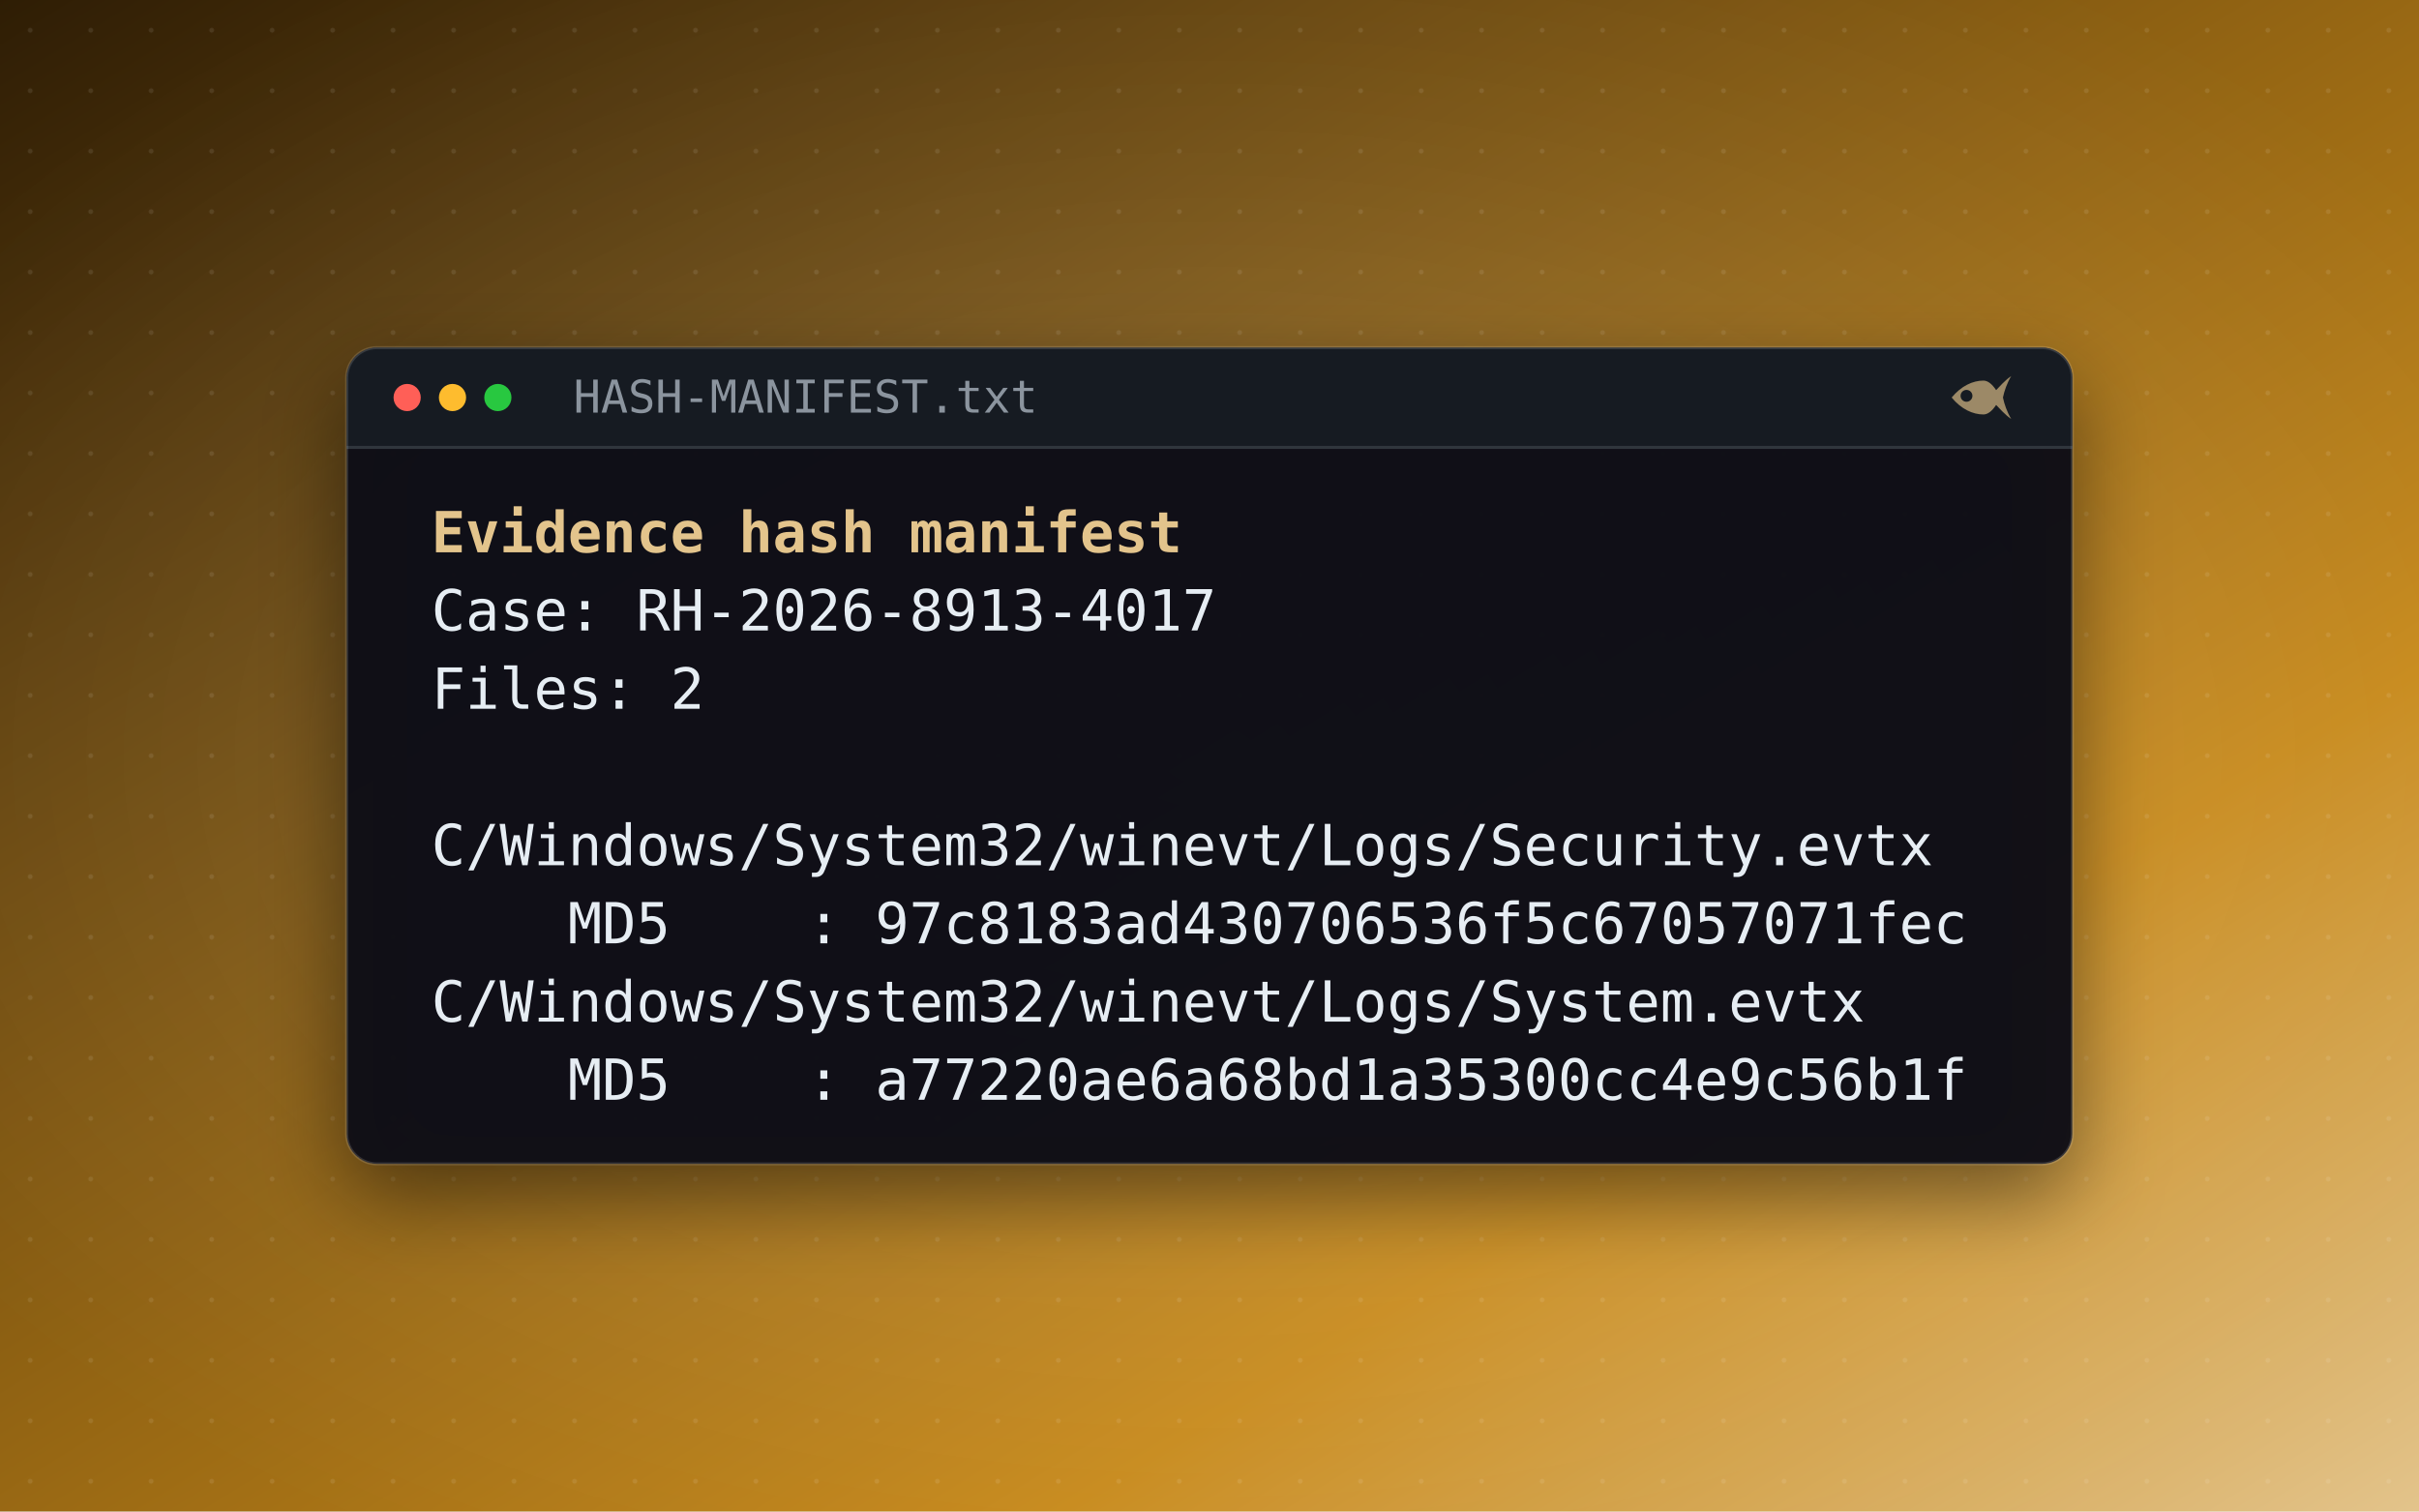
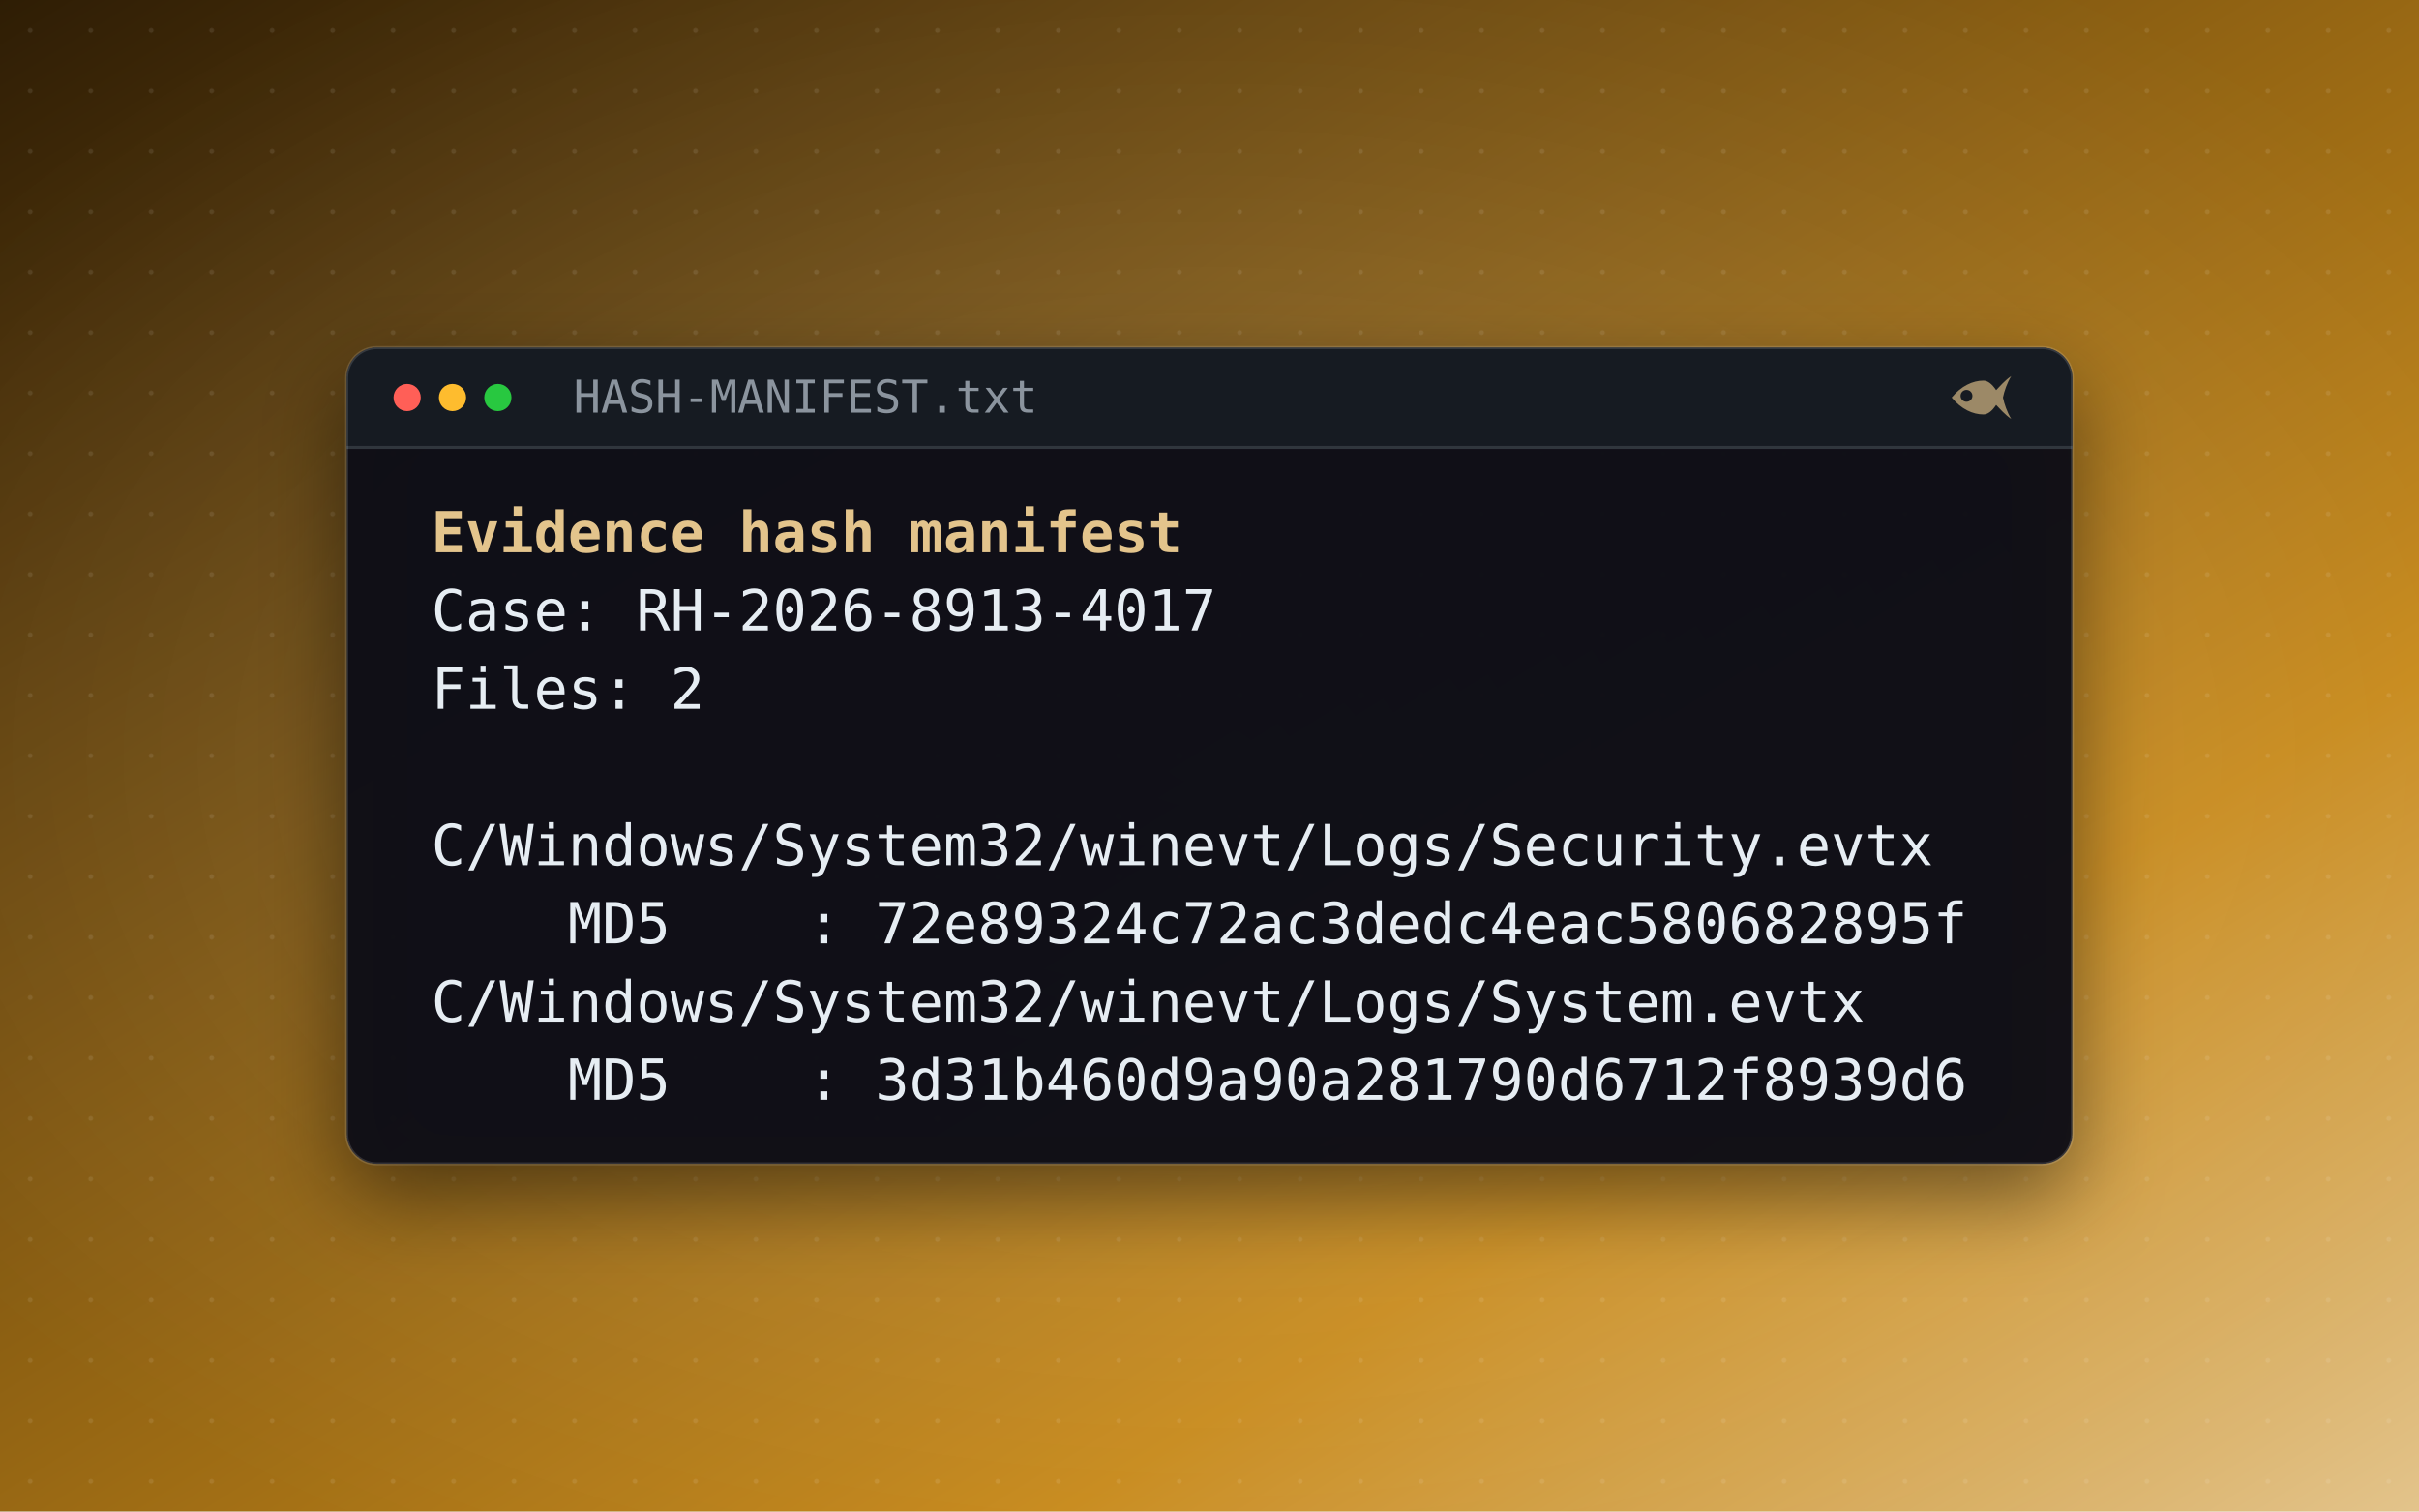
<svg xmlns="http://www.w3.org/2000/svg" viewBox="0 0 1600 1000" width="1600" height="1000" role="img" aria-label="HASH-MANIFEST.txt output">
  <defs>
    <linearGradient id="g" x1="0" y1="0" x2="1" y2="1">
      <stop offset="0" stop-color="#2e1d05" />
      <stop offset="0.72" stop-color="#c7891a" />
      <stop offset="1" stop-color="#e3c48c" />
    </linearGradient>
    <radialGradient id="glow" cx="0.5" cy="0.5" r="0.62">
      <stop offset="0" stop-color="#ffffff" stop-opacity="0.16" />
      <stop offset="1" stop-color="#ffffff" stop-opacity="0" />
    </radialGradient>
    <pattern id="dots" width="40" height="40" patternUnits="userSpaceOnUse">
      <circle cx="20" cy="20" r="1.6" fill="#ffffff" fill-opacity="0.09" />
    </pattern>
    <filter id="sh" x="-10%" y="-20%" width="120%" height="150%">
      <feDropShadow dx="0" dy="22" stdDeviation="28" flood-color="#000000" flood-opacity="0.5" />
    </filter>
  </defs>
  <rect width="1600" height="1000" fill="url(#g)" />
  <rect width="1600" height="1000" fill="url(#dots)" />
  <rect width="1600" height="1000" fill="url(#glow)" />
  <rect x="229.3" y="230.0" width="1141.4" height="540.0" rx="20" fill="#0d1117" fill-opacity="0.96" filter="url(#sh)" />
  <path d="M229.3 296.0V250.0a20 20 0 0 1 20 -20H1350.7a20 20 0 0 1 20 20V296.0Z" fill="#161b22" />
  <line x1="229.3" y1="296.0" x2="1370.7" y2="296.0" stroke="#30363d" stroke-width="2" />
  <rect x="229.3" y="230.0" width="1141.4" height="540.0" rx="20" fill="none" stroke="#ffffff" stroke-opacity="0.14" stroke-width="2" />
  <circle cx="269.3" cy="263.0" r="9" fill="#ff5f57" />
  <circle cx="299.3" cy="263.0" r="9" fill="#febc2e" />
  <circle cx="329.3" cy="263.0" r="9" fill="#28c840" />
  <g transform="translate(1286.7,240.6) scale(0.7)" opacity="0.65">
    <path fill-rule="evenodd" d="M6 32c9-11 20-16 30-16C40 16 44 19 48 25C51 22 56.5 15.5 62.25 11.75C58.38 18.12 55.69 25.81 54.44 32C55.69 38.19 58.38 45.88 62.25 52.25C56.5 48.5 51 42 48 39C44 45 40 48 36 48c-10 0-21-5-30-16z M20 24.8a5.6 5.6 0 1 0 0 11.2 5.6 5.6 0 1 0 0-11.2z" fill="#e3c48c" />
  </g>
  <g font-family="ui-monospace, SFMono-Regular, Menlo, Consolas, 'DejaVu Sans Mono', monospace">
    <text x="379.3" y="273.0" font-size="30" fill="#8b949e" xml:space="preserve">HASH-MANIFEST.txt</text>
    <g font-size="37.5">
      <text x="285.3" y="365.4" fill="#e3c48c" font-weight="700" xml:space="preserve">Evidence hash manifest</text>
      <text x="285.3" y="417.1" fill="#e6edf3" xml:space="preserve">Case: RH-2026-8913-4017</text>
      <text x="285.3" y="468.9" fill="#e6edf3" xml:space="preserve">Files: 2</text>
      <text x="285.3" y="572.4" fill="#e6edf3" xml:space="preserve">C/Windows/System32/winevt/Logs/Security.evtx</text>
-       <text x="285.3" y="624.1" fill="#e6edf3" xml:space="preserve">    MD5    : 97c8183ad430706536f5c67057071fec</text>
+       <text x="285.3" y="624.1" fill="#e6edf3" xml:space="preserve">    MD5    : 72e89324c72ac3dedc4eac580682895f</text>
      <text x="285.3" y="675.9" fill="#e6edf3" xml:space="preserve">C/Windows/System32/winevt/Logs/System.evtx</text>
-       <text x="285.3" y="727.6" fill="#e6edf3" xml:space="preserve">    MD5    : a77220ae6a68bd1a35300cc4e9c56b1f</text>
+       <text x="285.3" y="727.6" fill="#e6edf3" xml:space="preserve">    MD5    : 3d31b460d9a90a281790d6712f8939d6</text>
    </g>
  </g>
</svg>
